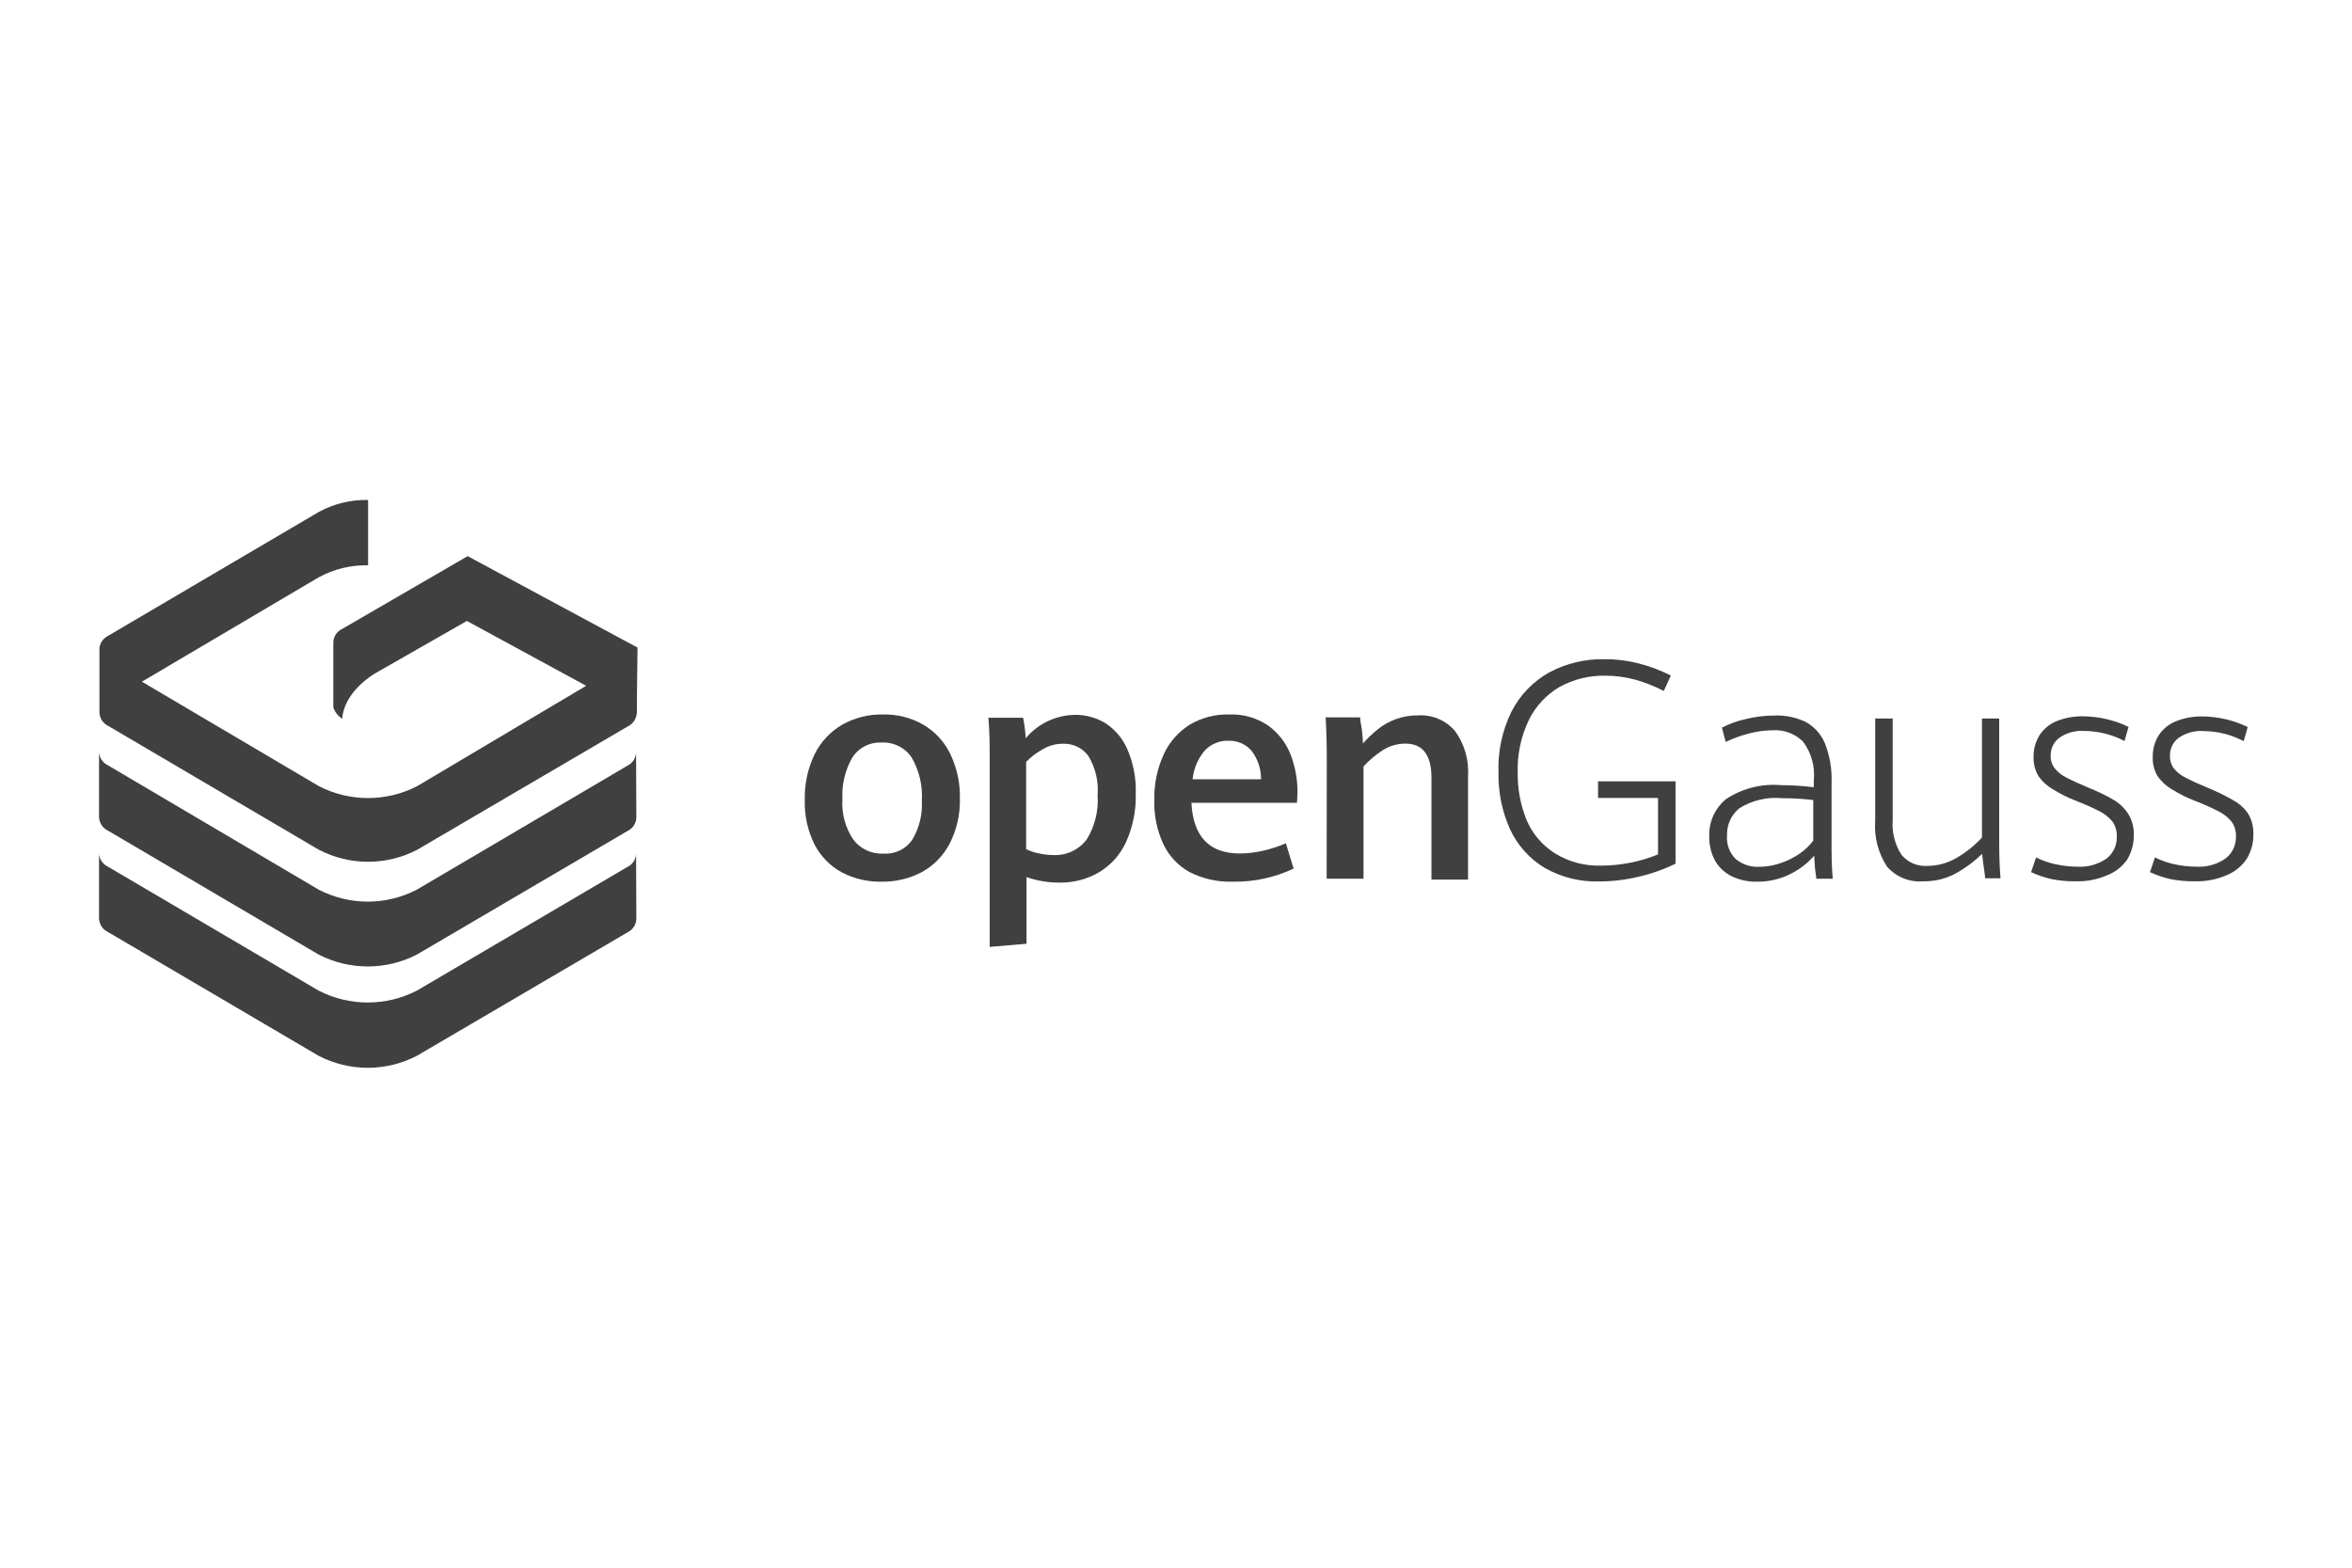
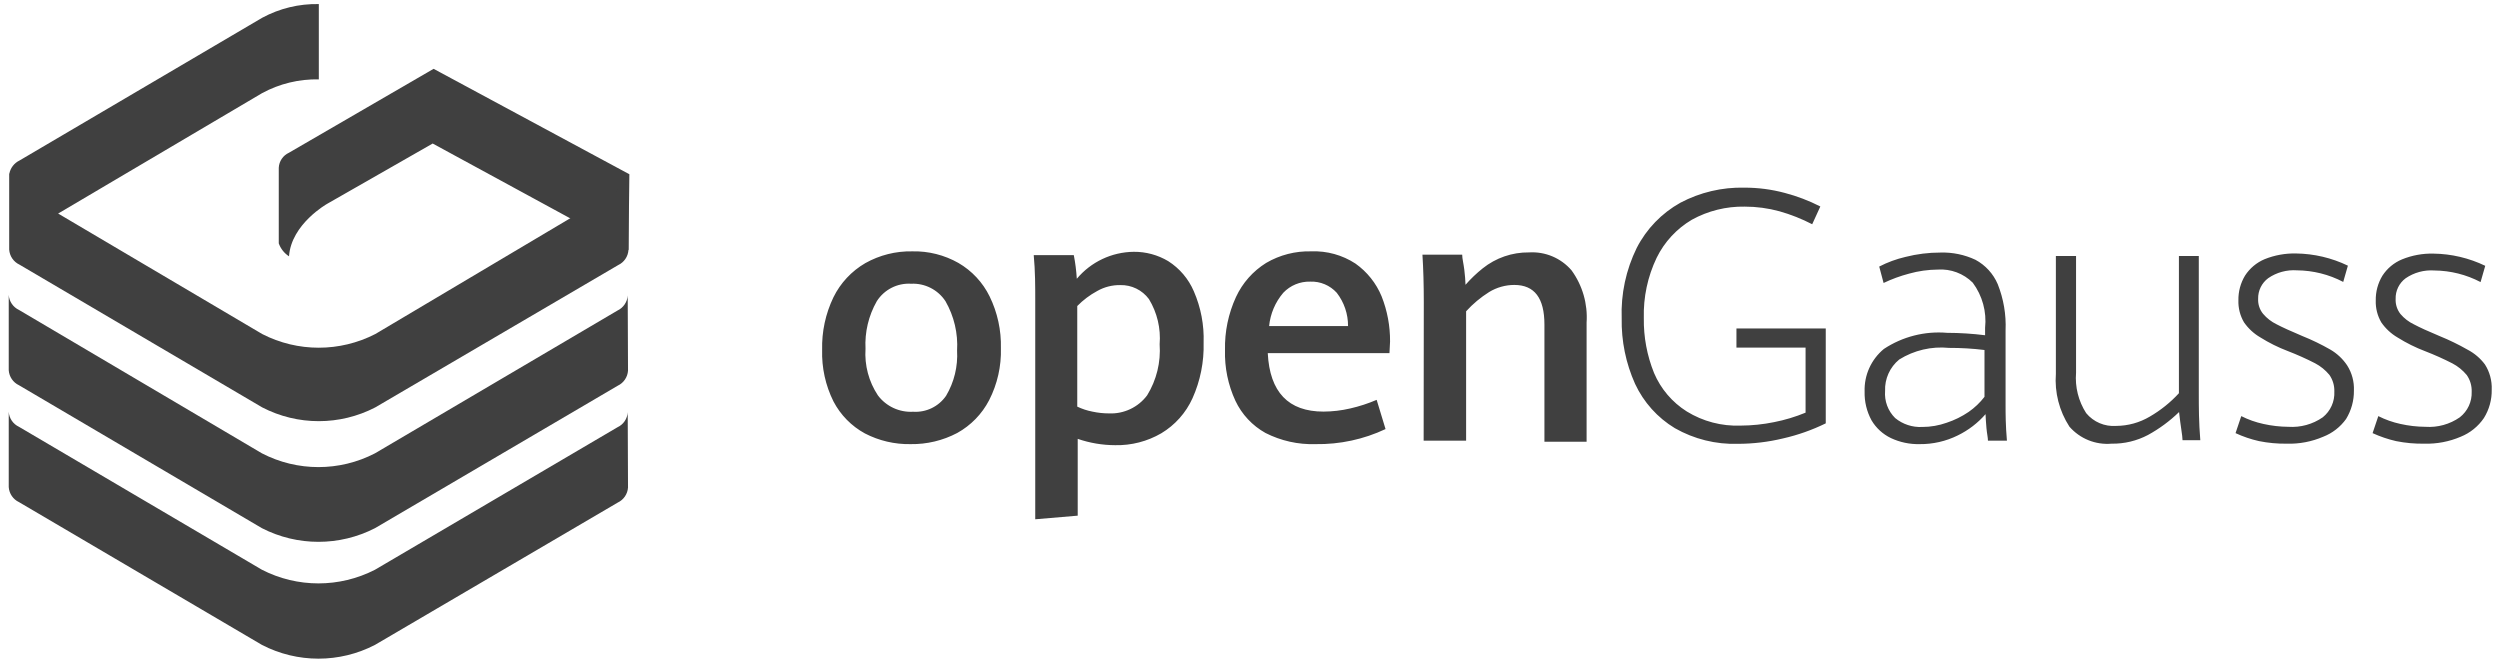
- <svg xmlns="http://www.w3.org/2000/svg" viewBox="0 0 180 120">
-   <defs>
-     <style>.cls-1{fill:none;}.cls-2{fill:#404040;}</style>
-   </defs>
-   <g id="图层_2" data-name="图层 2">
-     <g id="Layer_1" data-name="Layer 1">
-       <g id="_3" data-name="3">
-         <rect class="cls-1" width="180" height="120" />
-         <path class="cls-2" d="M64.43,66.78a5.11,5.11,0,0,1-2.09-2.13,7.2,7.2,0,0,1-.75-3.42,7.61,7.61,0,0,1,.75-3.49,5.36,5.36,0,0,1,2.12-2.27,6.11,6.11,0,0,1,3.11-.78,5.93,5.93,0,0,1,3.07.77,5.23,5.23,0,0,1,2.07,2.22,7.43,7.43,0,0,1,.75,3.44,7.15,7.15,0,0,1-.78,3.45,5.25,5.25,0,0,1-2.12,2.18,6.43,6.43,0,0,1-3.1.74A6.33,6.33,0,0,1,64.43,66.78Zm5.39-2.5a5.29,5.29,0,0,0,.73-3A5.88,5.88,0,0,0,69.78,58a2.58,2.58,0,0,0-2.28-1.16A2.52,2.52,0,0,0,65.22,58a5.77,5.77,0,0,0-.75,3.16,5,5,0,0,0,.82,3.09,2.73,2.73,0,0,0,2.34,1.09A2.46,2.46,0,0,0,69.82,64.28Z" />
-         <path class="cls-2" d="M75.74,57.94c0-.92,0-1.93-.1-3H78.3a11.82,11.82,0,0,1,.2,1.57,5,5,0,0,1,3.78-1.79,4.38,4.38,0,0,1,2.29.62,4.44,4.44,0,0,1,1.7,2,7.88,7.88,0,0,1,.65,3.41,8.47,8.47,0,0,1-.74,3.7,5.22,5.22,0,0,1-2.07,2.32,5.84,5.84,0,0,1-3.06.79,7.66,7.66,0,0,1-2.49-.42v5.1l-2.82.24Zm7.43,6.31A5.69,5.69,0,0,0,84,60.86a5,5,0,0,0-.71-3,2.3,2.3,0,0,0-1.91-.93,3,3,0,0,0-1.52.39,5.53,5.53,0,0,0-1.33,1V65a4.1,4.1,0,0,0,1,.33,5.24,5.24,0,0,0,1.11.12A3,3,0,0,0,83.17,64.25Z" />
-         <path class="cls-2" d="M99.26,61.45H91.18c.13,2.59,1.37,3.88,3.7,3.88a7.92,7.92,0,0,0,1.78-.21,10.23,10.23,0,0,0,1.75-.57L99,66.49a10.51,10.51,0,0,1-4.65,1,6.85,6.85,0,0,1-3.32-.74,4.78,4.78,0,0,1-2-2.14,7.53,7.53,0,0,1-.69-3.37,8,8,0,0,1,.73-3.52,5.27,5.27,0,0,1,2-2.26,5.62,5.62,0,0,1,3-.77A5,5,0,0,1,97,55.5a5,5,0,0,1,1.74,2.18,8,8,0,0,1,.56,3Zm-2.75-1.8a3.57,3.57,0,0,0-.75-2.21A2.26,2.26,0,0,0,94,56.7a2.38,2.38,0,0,0-1.79.74,4,4,0,0,0-.94,2.21Z" />
-         <path class="cls-2" d="M101.54,58.06q0-1.73-.09-3.15h2.64c0,.26.09.59.14,1s.07.71.08,1a8.83,8.83,0,0,1,1.14-1.09,4.83,4.83,0,0,1,1.34-.76,4.77,4.77,0,0,1,1.74-.3,3.44,3.44,0,0,1,2.82,1.19,5.3,5.3,0,0,1,1,3.47v7.91h-2.8V59.55c0-1.76-.66-2.63-2-2.63a3.22,3.22,0,0,0-1.67.47,7.32,7.32,0,0,0-1.53,1.28v8.59h-2.82Z" />
-         <path class="cls-2" d="M118.21,66.43a6.78,6.78,0,0,1-2.64-2.94,10.15,10.15,0,0,1-.89-4.35,9.8,9.8,0,0,1,1-4.68,7.19,7.19,0,0,1,2.9-3,8.64,8.64,0,0,1,4.24-1,10.28,10.28,0,0,1,2.69.35,11.8,11.8,0,0,1,2.36.9l-.54,1.18a11.66,11.66,0,0,0-2.17-.86,8.71,8.71,0,0,0-2.31-.31,7,7,0,0,0-3.51.87A6,6,0,0,0,117,55.12a8.73,8.73,0,0,0-.85,4,9.35,9.35,0,0,0,.68,3.65A5.61,5.61,0,0,0,119,65.32a6.36,6.36,0,0,0,3.58.94,11.39,11.39,0,0,0,2.22-.23,11.07,11.07,0,0,0,2.09-.63V61.08H122.3V59.81h5.93v6.3a13,13,0,0,1-2.83,1,12.82,12.82,0,0,1-3,.36A7.94,7.94,0,0,1,118.21,66.43Z" />
-         <path class="cls-2" d="M139,67.26c0-.2-.07-.49-.1-.84s-.05-.67-.06-.92A5.84,5.84,0,0,1,137,66.91a5.58,5.58,0,0,1-2.54.58,4.25,4.25,0,0,1-1.9-.4,3,3,0,0,1-1.29-1.18,3.78,3.78,0,0,1-.46-1.91,3.52,3.52,0,0,1,1.28-2.83,6.6,6.6,0,0,1,4.2-1.07,20.79,20.79,0,0,1,2.52.16v-.49a4.27,4.27,0,0,0-.82-3,3,3,0,0,0-2.32-.87,7.27,7.27,0,0,0-1.91.27,9.59,9.59,0,0,0-1.69.62l-.29-1.09a7.49,7.49,0,0,1,1.74-.64,9.35,9.35,0,0,1,2.33-.29,5.1,5.1,0,0,1,2.32.48,3.32,3.32,0,0,1,1.48,1.62,7.44,7.44,0,0,1,.52,3.07v5c0,.51,0,1.29.09,2.32Zm-2.74-1.19a5.84,5.84,0,0,0,1.46-.72,4.74,4.74,0,0,0,1.05-1V61.24a18.68,18.68,0,0,0-2.36-.14,5.26,5.26,0,0,0-3.3.77,2.57,2.57,0,0,0-.94,2.09,2.27,2.27,0,0,0,.67,1.8,2.62,2.62,0,0,0,1.8.59A4.85,4.85,0,0,0,136.26,66.07Z" />
-         <path class="cls-2" d="M144.41,66.33a5.67,5.67,0,0,1-.9-3.51V55h1.34v7.75a4.31,4.31,0,0,0,.67,2.68,2.36,2.36,0,0,0,2,.85,4.42,4.42,0,0,0,2.23-.62,8.22,8.22,0,0,0,1.93-1.55V55H153v9.14c0,.86,0,1.89.1,3.09h-1.18c0-.3-.13-.92-.23-1.87a9.5,9.5,0,0,1-2.06,1.52,5,5,0,0,1-2.42.58A3.33,3.33,0,0,1,144.41,66.33Z" />
-         <path class="cls-2" d="M157,67.29a7.68,7.68,0,0,1-1.56-.53l.38-1.13a6.17,6.17,0,0,0,1.47.52,7.83,7.83,0,0,0,1.66.19,3.58,3.58,0,0,0,2.28-.63A2.06,2.06,0,0,0,162,64a1.83,1.83,0,0,0-.33-1.11,3.11,3.11,0,0,0-.95-.77,18.85,18.85,0,0,0-1.81-.81,10.36,10.36,0,0,1-1.83-.91,3.4,3.4,0,0,1-1.08-1,2.71,2.71,0,0,1-.37-1.46,3.07,3.07,0,0,1,.44-1.64,2.88,2.88,0,0,1,1.3-1.09,5.27,5.27,0,0,1,2.09-.38,8.18,8.18,0,0,1,3.44.81l-.31,1.08a6.74,6.74,0,0,0-3.07-.77,3,3,0,0,0-1.91.52,1.66,1.66,0,0,0-.67,1.37,1.47,1.47,0,0,0,.33,1,2.75,2.75,0,0,0,.89.69q.57.3,1.71.78a14.93,14.93,0,0,1,1.86.9,3.4,3.4,0,0,1,1.12,1.05,2.89,2.89,0,0,1,.45,1.67,3.53,3.53,0,0,1-.52,1.89A3.37,3.37,0,0,1,161.26,67a5.68,5.68,0,0,1-2.42.46A8.69,8.69,0,0,1,157,67.29Z" />
-         <path class="cls-2" d="M166.1,67.29a8.13,8.13,0,0,1-1.56-.53l.38-1.13a6.17,6.17,0,0,0,1.47.52,7.83,7.83,0,0,0,1.66.19,3.56,3.56,0,0,0,2.28-.63,2.06,2.06,0,0,0,.79-1.7,1.83,1.83,0,0,0-.33-1.11,3.11,3.11,0,0,0-.95-.77,18.85,18.85,0,0,0-1.81-.81,10.36,10.36,0,0,1-1.83-.91,3.4,3.4,0,0,1-1.08-1,2.71,2.71,0,0,1-.37-1.46,3.07,3.07,0,0,1,.44-1.64,2.85,2.85,0,0,1,1.31-1.09,5.19,5.19,0,0,1,2.08-.38,8.15,8.15,0,0,1,3.44.81l-.31,1.08a6.74,6.74,0,0,0-3.07-.77,3,3,0,0,0-1.91.52,1.65,1.65,0,0,0-.66,1.37,1.52,1.52,0,0,0,.32,1,2.69,2.69,0,0,0,.9.69q.56.3,1.71.78a15.41,15.41,0,0,1,1.85.9A3.4,3.4,0,0,1,172,62.2a2.89,2.89,0,0,1,.45,1.67,3.44,3.44,0,0,1-.52,1.89A3.4,3.4,0,0,1,170.39,67a5.74,5.74,0,0,1-2.42.46A8.78,8.78,0,0,1,166.1,67.29Z" />
-         <path class="cls-2" d="M48.73,54.6l-13-7.07-7,4h0s-2.39,1.34-2.54,3.49a1.71,1.71,0,0,1-.68-.86V49.14h0a1.16,1.16,0,0,1,.68-1l9.6-5.57,13,7" />
-         <path class="cls-2" d="M7.62,49.53a1.23,1.23,0,0,1,.67-.87l16.12-9.48a7.58,7.58,0,0,1,3.76-.91v5a7.58,7.58,0,0,0-3.76.91l-13.55,8h0l13.55,8a8.22,8.22,0,0,0,7.51,0L48.05,50.6a1.19,1.19,0,0,0,.68-1h0v5h0a1.19,1.19,0,0,1-.68,1L31.92,65.05a8.16,8.16,0,0,1-7.51,0L8.29,55.57a1.19,1.19,0,0,1-.68-1h0V49.53Z" />
-         <path class="cls-2" d="M48.7,62.61a1.19,1.19,0,0,1-.68,1L31.9,73.07a8.22,8.22,0,0,1-7.51,0L8.26,63.58a1.19,1.19,0,0,1-.68-1v-5a1.19,1.19,0,0,0,.68,1L24.39,68.1a8.16,8.16,0,0,0,7.51,0L48,58.62a1.19,1.19,0,0,0,.68-1Z" />
-         <path class="cls-2" d="M48.7,70.37a1.19,1.19,0,0,1-.68,1L31.9,80.82a8.16,8.16,0,0,1-7.51,0L8.26,71.34a1.19,1.19,0,0,1-.68-1v-5a1.18,1.18,0,0,0,.68,1l16.13,9.49a8.22,8.22,0,0,0,7.51,0L48,66.37a1.17,1.17,0,0,0,.68-1Z" />
-       </g>
-     </g>
+ <svg xmlns="http://www.w3.org/2000/svg" width="166" height="44">
+   <g fill="#404040" fill-rule="nonzero">
+     <path d="M57.43 28.78a5.11 5.11 0 0 1-2.09-2.13 7.2 7.2 0 0 1-.75-3.42 7.61 7.61 0 0 1 .75-3.49 5.36 5.36 0 0 1 2.12-2.27 6.11 6.11 0 0 1 3.11-.78 5.93 5.93 0 0 1 3.07.77 5.23 5.23 0 0 1 2.07 2.22 7.43 7.43 0 0 1 .75 3.44 7.15 7.15 0 0 1-.78 3.45 5.25 5.25 0 0 1-2.12 2.18 6.43 6.43 0 0 1-3.1.74 6.33 6.33 0 0 1-3.03-.71Zm5.39-2.5a5.29 5.29 0 0 0 .73-3 5.88 5.88 0 0 0-.77-3.28 2.58 2.58 0 0 0-2.28-1.16A2.52 2.52 0 0 0 58.22 20a5.77 5.77 0 0 0-.75 3.16 5 5 0 0 0 .82 3.09 2.73 2.73 0 0 0 2.34 1.09 2.46 2.46 0 0 0 2.19-1.06ZM68.74 19.94c0-.92 0-1.93-.1-3h2.66c.102.518.168 1.043.2 1.57a5 5 0 0 1 3.78-1.79 4.38 4.38 0 0 1 2.29.62 4.44 4.44 0 0 1 1.7 2 7.88 7.88 0 0 1 .65 3.41 8.47 8.47 0 0 1-.74 3.7 5.22 5.22 0 0 1-2.07 2.32 5.84 5.84 0 0 1-3.06.79 7.66 7.66 0 0 1-2.49-.42v5.1l-2.82.24V19.94Zm7.43 6.31a5.69 5.69 0 0 0 .83-3.39 5 5 0 0 0-.71-3 2.3 2.3 0 0 0-1.91-.93 3 3 0 0 0-1.52.39 5.53 5.53 0 0 0-1.33 1V27a4.1 4.1 0 0 0 1 .33c.365.08.737.12 1.11.12a3 3 0 0 0 2.53-1.2ZM92.26 23.45h-8.08c.13 2.59 1.37 3.88 3.7 3.88a7.92 7.92 0 0 0 1.78-.21 10.23 10.23 0 0 0 1.75-.57l.59 1.94a10.51 10.51 0 0 1-4.65 1 6.85 6.85 0 0 1-3.32-.74 4.78 4.78 0 0 1-2-2.14 7.53 7.53 0 0 1-.69-3.37 8 8 0 0 1 .73-3.52 5.27 5.27 0 0 1 2-2.26 5.62 5.62 0 0 1 3-.77 5 5 0 0 1 2.93.81 5 5 0 0 1 1.74 2.18 8 8 0 0 1 .56 3l-.04.77Zm-2.75-1.8a3.57 3.57 0 0 0-.75-2.21A2.26 2.26 0 0 0 87 18.7a2.38 2.38 0 0 0-1.79.74 4 4 0 0 0-.94 2.21h5.24ZM94.54 20.06c0-1.153-.03-2.203-.09-3.15h2.64c0 .26.09.59.14 1 .05.41.07.71.08 1a8.83 8.83 0 0 1 1.14-1.09 4.83 4.83 0 0 1 3.08-1.06 3.44 3.44 0 0 1 2.82 1.19 5.3 5.3 0 0 1 1 3.47v7.91h-2.8v-7.78c0-1.76-.66-2.63-2-2.63a3.22 3.22 0 0 0-1.67.47 7.32 7.32 0 0 0-1.53 1.28v8.59h-2.82l.01-9.2ZM111.21 28.43a6.78 6.78 0 0 1-2.64-2.94 10.15 10.15 0 0 1-.89-4.35 9.8 9.8 0 0 1 1-4.68 7.19 7.19 0 0 1 2.9-3 8.64 8.64 0 0 1 4.24-1 10.28 10.28 0 0 1 2.69.35 11.8 11.8 0 0 1 2.36.9l-.54 1.18a11.66 11.66 0 0 0-2.17-.86 8.71 8.71 0 0 0-2.31-.31 7 7 0 0 0-3.51.87 6 6 0 0 0-2.34 2.53 8.73 8.73 0 0 0-.85 4 9.35 9.35 0 0 0 .68 3.65 5.61 5.61 0 0 0 2.17 2.55 6.36 6.36 0 0 0 3.58.94 11.39 11.39 0 0 0 2.22-.23 11.07 11.07 0 0 0 2.09-.63v-4.32h-4.59v-1.27h5.93v6.3a13 13 0 0 1-2.83 1 12.82 12.82 0 0 1-3 .36 7.94 7.94 0 0 1-4.19-1.04ZM132 29.26c0-.2-.07-.49-.1-.84s-.05-.67-.06-.92a5.84 5.84 0 0 1-1.84 1.41 5.58 5.58 0 0 1-2.54.58 4.25 4.25 0 0 1-1.9-.4 3 3 0 0 1-1.29-1.18 3.78 3.78 0 0 1-.46-1.91 3.52 3.52 0 0 1 1.28-2.83 6.6 6.6 0 0 1 4.2-1.07 20.79 20.79 0 0 1 2.52.16v-.49a4.27 4.27 0 0 0-.82-3 3 3 0 0 0-2.32-.87 7.27 7.27 0 0 0-1.91.27 9.59 9.59 0 0 0-1.69.62l-.29-1.09a7.49 7.49 0 0 1 1.74-.64 9.35 9.35 0 0 1 2.33-.29 5.1 5.1 0 0 1 2.32.48 3.32 3.32 0 0 1 1.48 1.62 7.44 7.44 0 0 1 .52 3.07v5c0 .51 0 1.29.09 2.32H132Zm-2.74-1.19a5.84 5.84 0 0 0 1.46-.72 4.74 4.74 0 0 0 1.05-1v-3.11a18.68 18.68 0 0 0-2.36-.14 5.26 5.26 0 0 0-3.3.77 2.57 2.57 0 0 0-.94 2.09 2.27 2.27 0 0 0 .67 1.8 2.62 2.62 0 0 0 1.8.59c.552 0 1.1-.095 1.62-.28ZM137.41 28.33a5.67 5.67 0 0 1-.9-3.51V17h1.34v7.75a4.31 4.31 0 0 0 .67 2.68 2.36 2.36 0 0 0 2 .85 4.42 4.42 0 0 0 2.23-.62 8.22 8.22 0 0 0 1.93-1.55V17H146v9.14c0 .86 0 1.89.1 3.09h-1.18c0-.3-.13-.92-.23-1.87a9.5 9.5 0 0 1-2.06 1.52 5 5 0 0 1-2.42.58 3.33 3.33 0 0 1-2.8-1.13ZM150 29.29a7.68 7.68 0 0 1-1.56-.53l.38-1.13c.466.235.96.41 1.47.52a7.83 7.83 0 0 0 1.66.19 3.58 3.58 0 0 0 2.28-.63A2.06 2.06 0 0 0 155 26a1.83 1.83 0 0 0-.33-1.11 3.11 3.11 0 0 0-.95-.77 18.85 18.85 0 0 0-1.81-.81 10.36 10.36 0 0 1-1.83-.91 3.4 3.4 0 0 1-1.08-1 2.71 2.71 0 0 1-.37-1.46 3.07 3.07 0 0 1 .44-1.64 2.88 2.88 0 0 1 1.3-1.09 5.27 5.27 0 0 1 2.09-.38 8.18 8.18 0 0 1 3.44.81l-.31 1.08a6.74 6.74 0 0 0-3.07-.77 3 3 0 0 0-1.91.52 1.66 1.66 0 0 0-.67 1.37c-.017.363.1.719.33 1 .246.289.549.524.89.69.38.2.95.46 1.71.78.64.257 1.262.557 1.86.9a3.4 3.4 0 0 1 1.12 1.05 2.89 2.89 0 0 1 .45 1.67 3.53 3.53 0 0 1-.52 1.89 3.37 3.37 0 0 1-1.52 1.18 5.68 5.68 0 0 1-2.42.46 8.69 8.69 0 0 1-1.84-.17ZM159.1 29.29a8.13 8.13 0 0 1-1.56-.53l.38-1.13c.466.235.96.41 1.47.52a7.83 7.83 0 0 0 1.66.19 3.56 3.56 0 0 0 2.28-.63 2.06 2.06 0 0 0 .79-1.7 1.83 1.83 0 0 0-.33-1.11 3.11 3.11 0 0 0-.95-.77 18.85 18.85 0 0 0-1.81-.81 10.36 10.36 0 0 1-1.83-.91 3.4 3.4 0 0 1-1.08-1 2.71 2.71 0 0 1-.37-1.46 3.07 3.07 0 0 1 .44-1.64 2.85 2.85 0 0 1 1.31-1.09 5.19 5.19 0 0 1 2.08-.38 8.15 8.15 0 0 1 3.44.81l-.31 1.08a6.74 6.74 0 0 0-3.07-.77 3 3 0 0 0-1.91.52 1.65 1.65 0 0 0-.66 1.37c-.016.36.098.715.32 1 .248.291.554.527.9.69.373.2.943.46 1.71.78.636.258 1.254.56 1.85.9a3.4 3.4 0 0 1 1.15.98 2.89 2.89 0 0 1 .45 1.67 3.44 3.44 0 0 1-.52 1.89 3.4 3.4 0 0 1-1.54 1.24 5.74 5.74 0 0 1-2.42.46 8.78 8.78 0 0 1-1.87-.17ZM41.73 16.6l-13-7.07-7 4s-2.39 1.34-2.54 3.49a1.71 1.71 0 0 1-.68-.86v-5.02a1.16 1.16 0 0 1 .68-1l9.6-5.57 13 7" />
+     <path d="M.62 11.53a1.23 1.23 0 0 1 .67-.87l16.12-9.48a7.58 7.58 0 0 1 3.76-.91v5a7.58 7.58 0 0 0-3.76.91l-13.55 8 13.55 8a8.22 8.22 0 0 0 7.51 0l16.13-9.58a1.19 1.19 0 0 0 .68-1v5a1.19 1.19 0 0 1-.68 1l-16.13 9.45a8.16 8.16 0 0 1-7.51 0L1.29 17.57a1.19 1.19 0 0 1-.68-1v-5.04h.01Z" />
+     <path d="M41.7 24.61a1.19 1.19 0 0 1-.68 1L24.9 35.07a8.22 8.22 0 0 1-7.51 0L1.26 25.58a1.19 1.19 0 0 1-.68-1v-5c.028.432.288.815.68 1l16.13 9.52a8.16 8.16 0 0 0 7.51 0L41 20.62a1.19 1.19 0 0 0 .68-1l.02 4.99Z" />
+     <path d="M41.7 32.37a1.19 1.19 0 0 1-.68 1L24.9 42.82a8.16 8.16 0 0 1-7.51 0L1.26 33.34a1.19 1.19 0 0 1-.68-1v-5c.026.433.287.817.68 1l16.13 9.49a8.22 8.22 0 0 0 7.51 0L41 28.37a1.17 1.17 0 0 0 .68-1l.02 5Z" />
  </g>
</svg>
